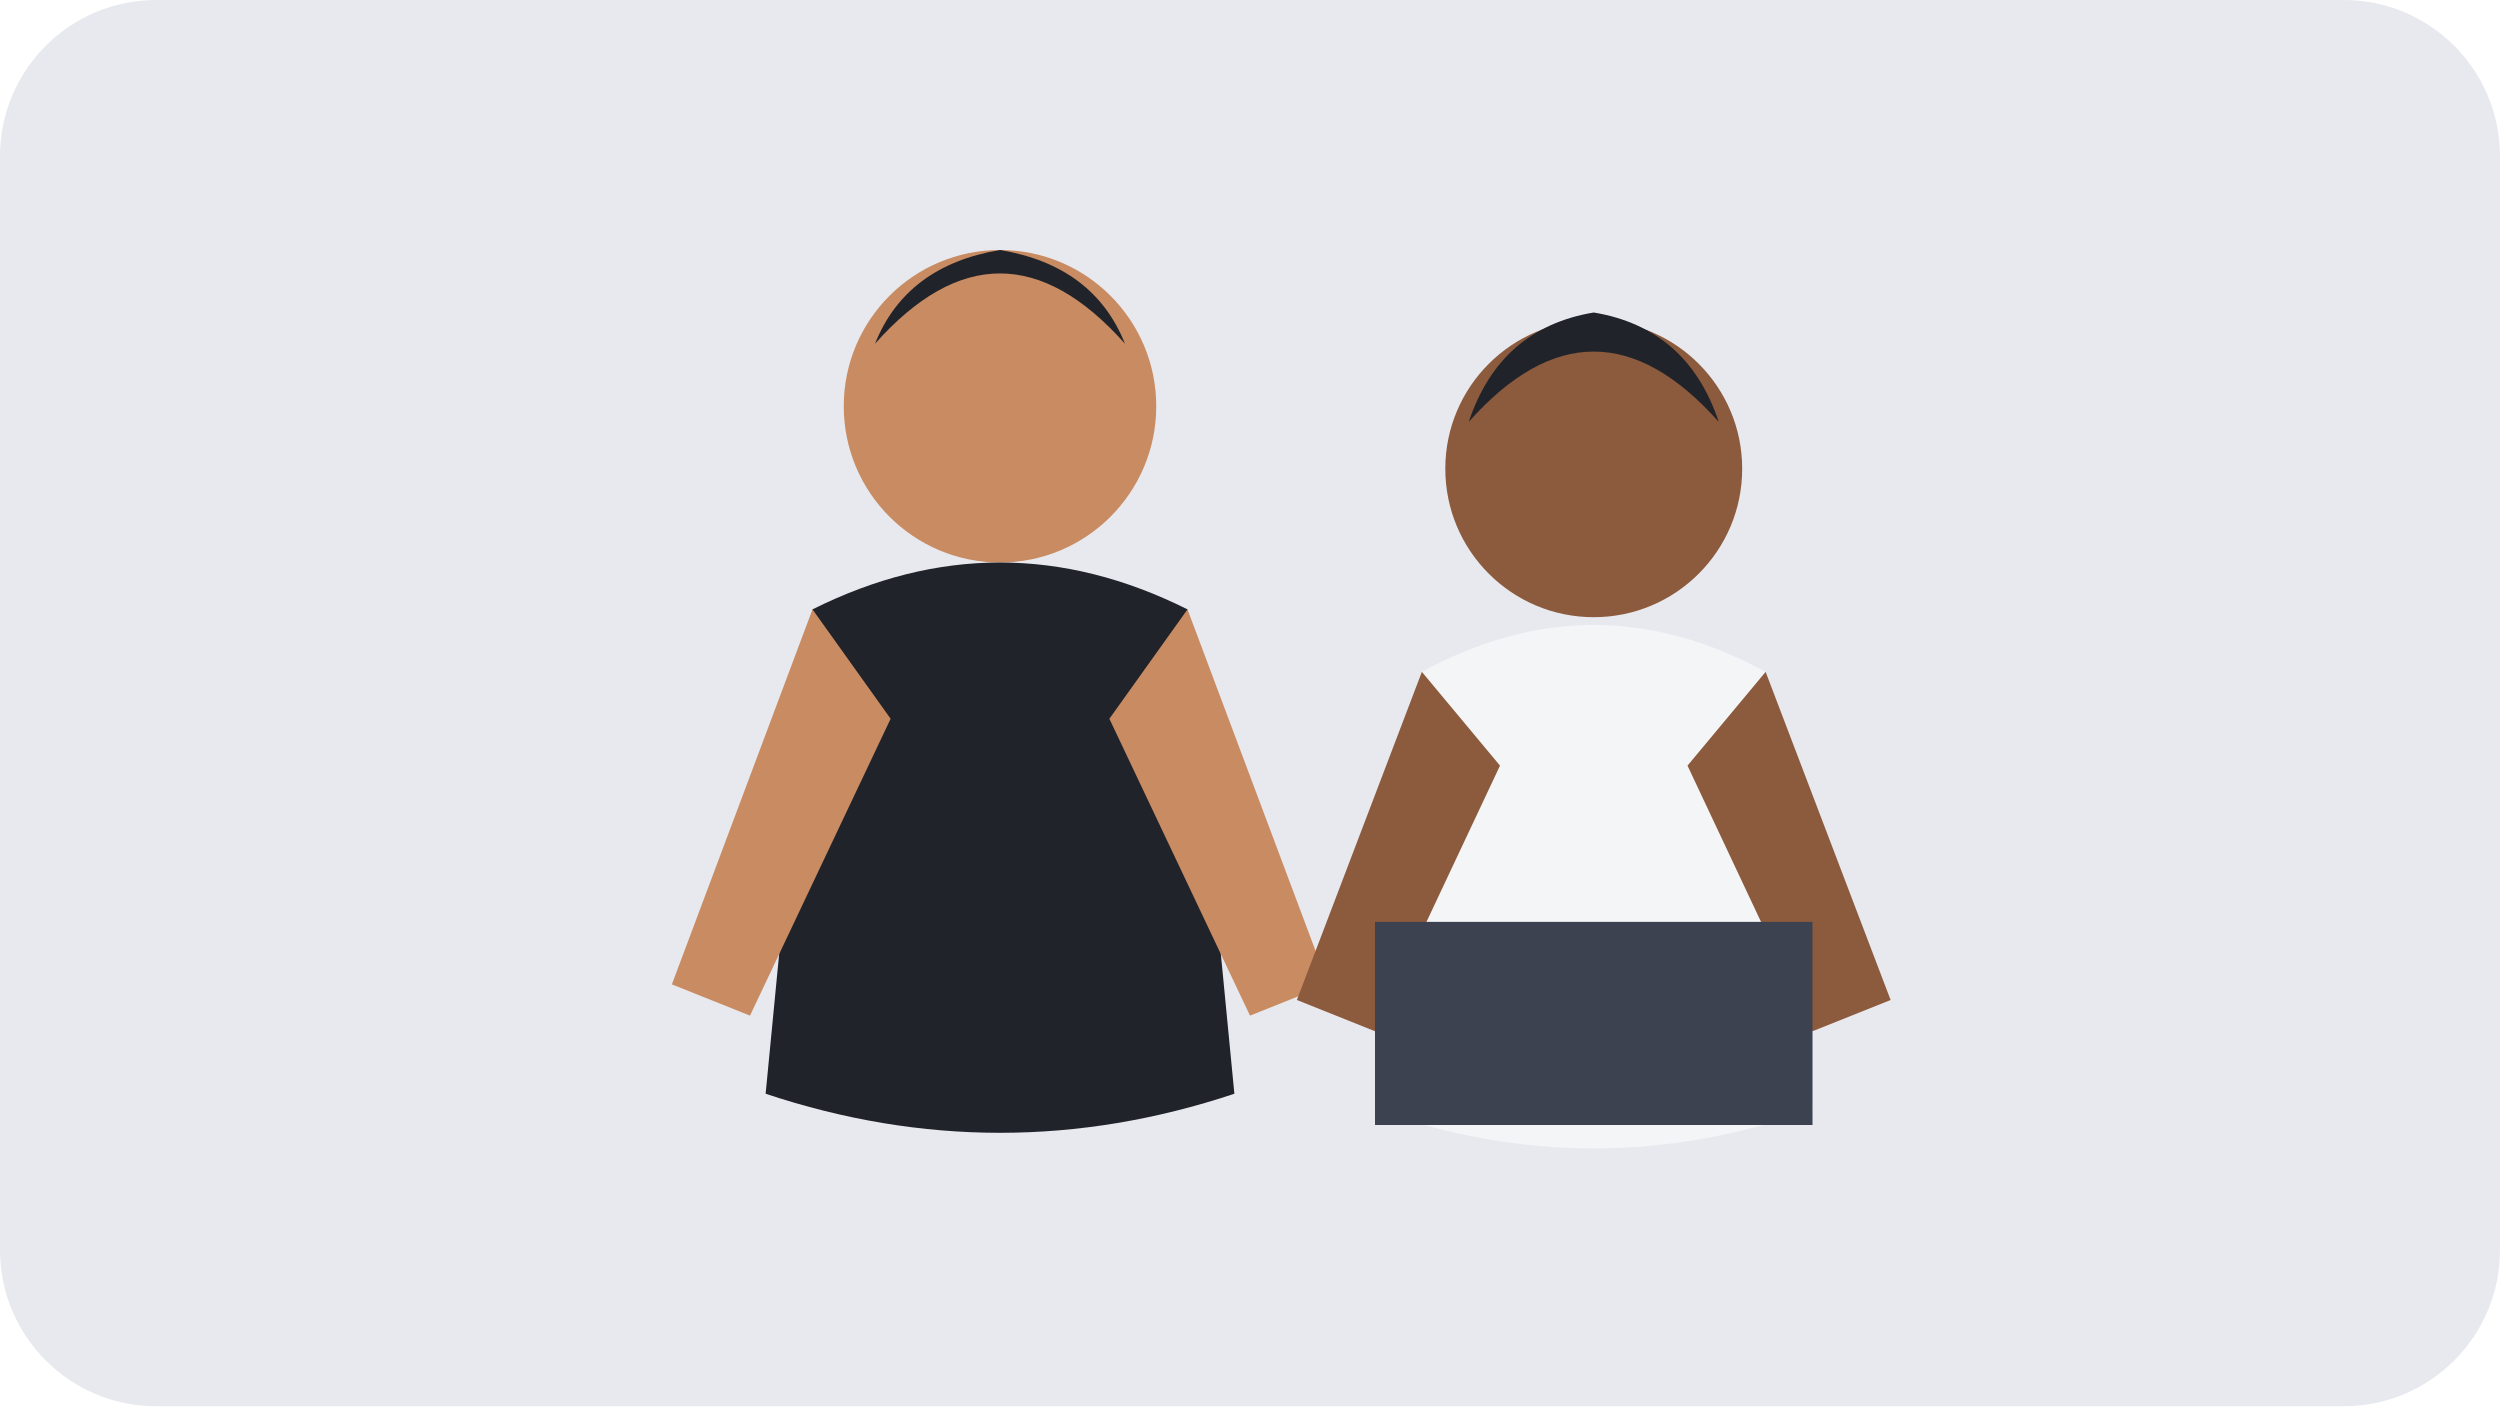
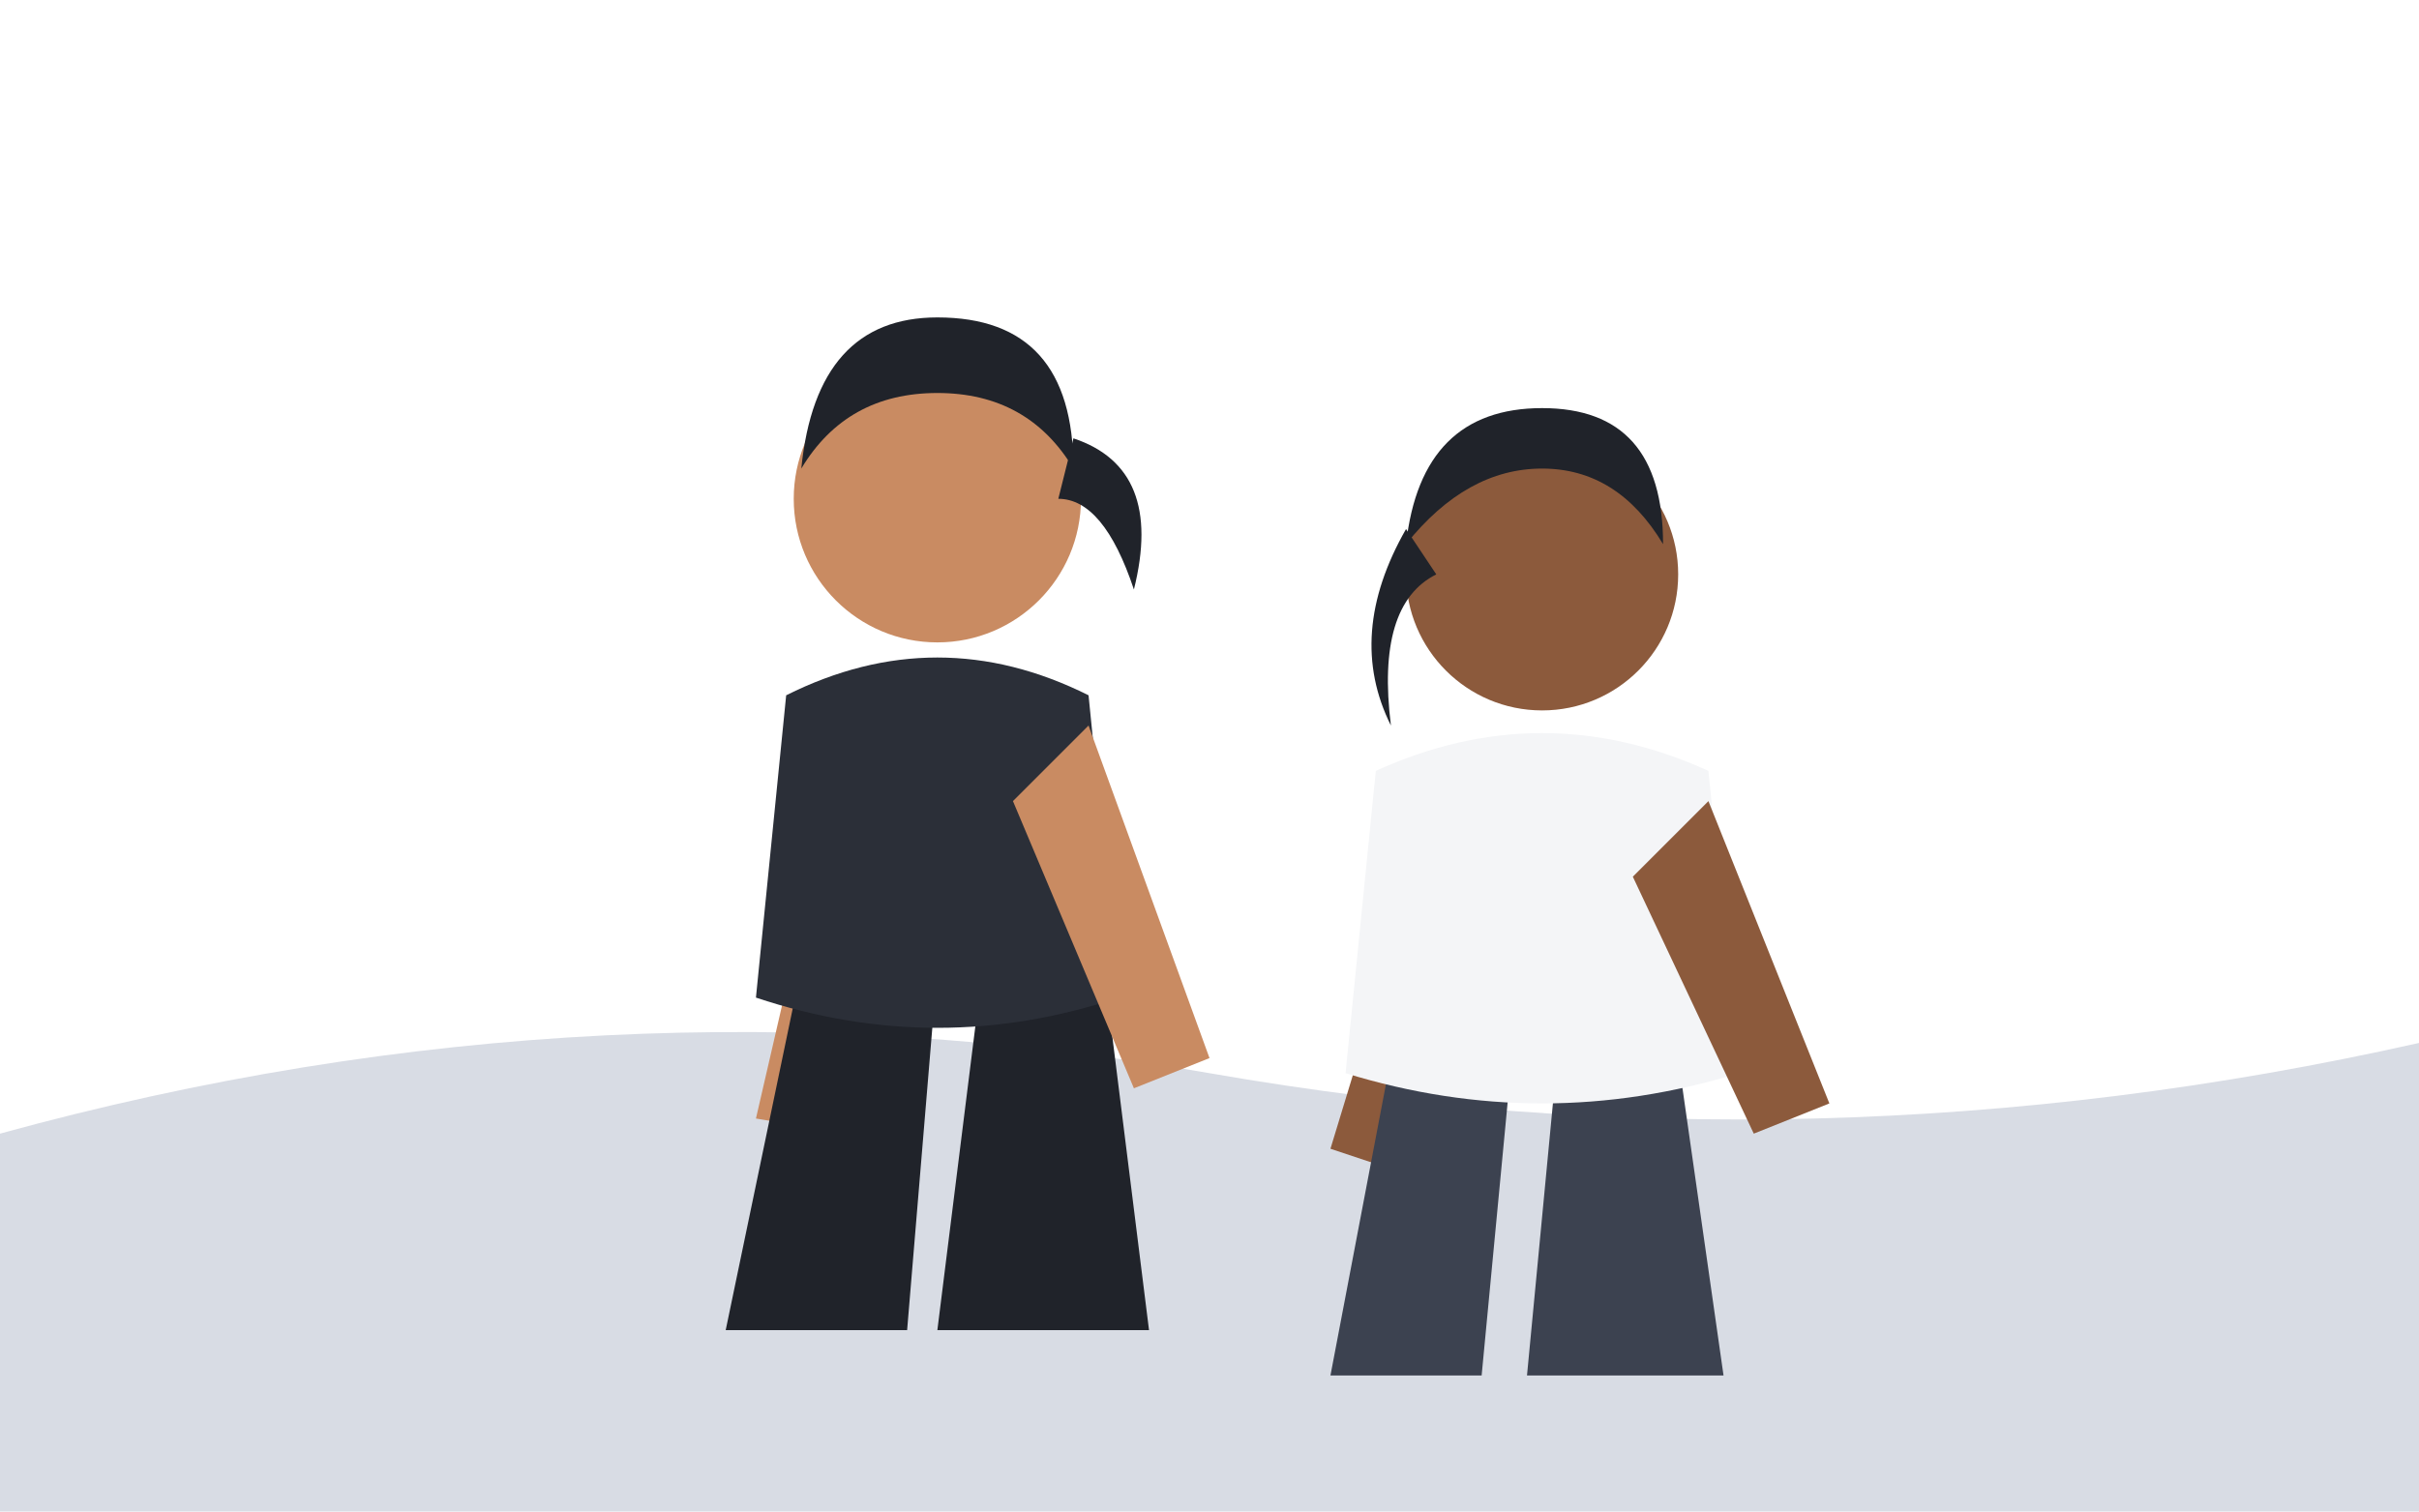
- <svg xmlns="http://www.w3.org/2000/svg" viewBox="0 0 0 0 320 180" fill="none">
-   <rect width="320" height="180" rx="20" fill="#e7e9ee" />
-   <circle cx="128" cy="52" r="20" fill="#c98b62" />
-   <path d="M112 44 Q128 26 144 44 Q140 34 128 32 Q116 34 112 44 Z" fill="#20232a" />
-   <path d="M104 78 Q128 66 152 78 L158 140 Q128 150 98 140 Z" fill="#20232a" />
-   <path d="M104 78 L86 126 L96 130 L114 92 Z" fill="#c98b62" />
-   <path d="M152 78 L170 126 L160 130 L142 92 Z" fill="#c98b62" />
-   <circle cx="204" cy="60" r="19" fill="#8c5a3c" />
-   <path d="M188 54 Q204 36 220 54 Q216 42 204 40 Q192 42 188 54 Z" fill="#20232a" />
-   <path d="M182 86 Q204 74 226 86 L232 142 Q204 152 176 142 Z" fill="#f4f5f7" />
-   <path d="M182 86 L166 128 L176 132 L192 98 Z" fill="#8c5a3c" />
-   <path d="M226 86 L242 128 L232 132 L216 98 Z" fill="#8c5a3c" />
-   <rect x="176" y="118" width="56" height="26" fill="#3c4250" />
+ <svg xmlns="http://www.w3.org/2000/svg" width="100%" height="100%" viewBox="0 0 320 200" fill="none">
+   <path d="M0 150 Q80 128 160 142 Q240 156 320 138 L320 200 L0 200 Z" fill="#d8dce4" />
+   <g>
+     <path d="M112 96 L100 148 L112 150 L124 104 Z" fill="#c98b62" />
+     <path d="M96 176 L106 128 L124 128 L120 176 Z" fill="#20232a" />
+     <path d="M124 176 L130 128 L146 128 L152 176 Z" fill="#20232a" />
+     <path d="M104 92 Q124 82 144 92 L148 132 Q124 140 100 132 Z" fill="#2b2f38" />
+     <path d="M144 96 L160 140 L150 144 L134 106 Z" fill="#c98b62" />
+     <circle cx="124" cy="66" r="19" fill="#c98b62" />
+     <path d="M106 62 Q108 42 124 42 Q142 42 142 62 Q136 52 124 52 Q112 52 106 62 Z" fill="#20232a" />
+     <path d="M142 58 Q154 62 150 78 Q146 66 140 66 Z" fill="#20232a" />
+   </g>
+   <g>
+     <path d="M190 106 L176 152 L188 156 L202 114 Z" fill="#8c5a3c" />
+     <path d="M176 182 L184 140 L200 140 L196 182 Z" fill="#3c4250" />
+     <path d="M202 182 L206 140 L222 140 L228 182 Z" fill="#3c4250" />
+     <path d="M182 102 Q204 92 226 102 L230 142 Q204 150 178 142 Z" fill="#f4f5f7" />
+     <path d="M226 106 L242 146 L232 150 L216 116 Z" fill="#8c5a3c" />
+     <circle cx="204" cy="76" r="18" fill="#8c5a3c" />
+     <path d="M186 72 Q188 54 204 54 Q220 54 220 72 Q214 62 204 62 Q194 62 186 72 Z" fill="#20232a" />
+     <path d="M186 70 Q178 84 184 96 Q182 80 190 76 Z" fill="#20232a" />
+   </g>
</svg>
